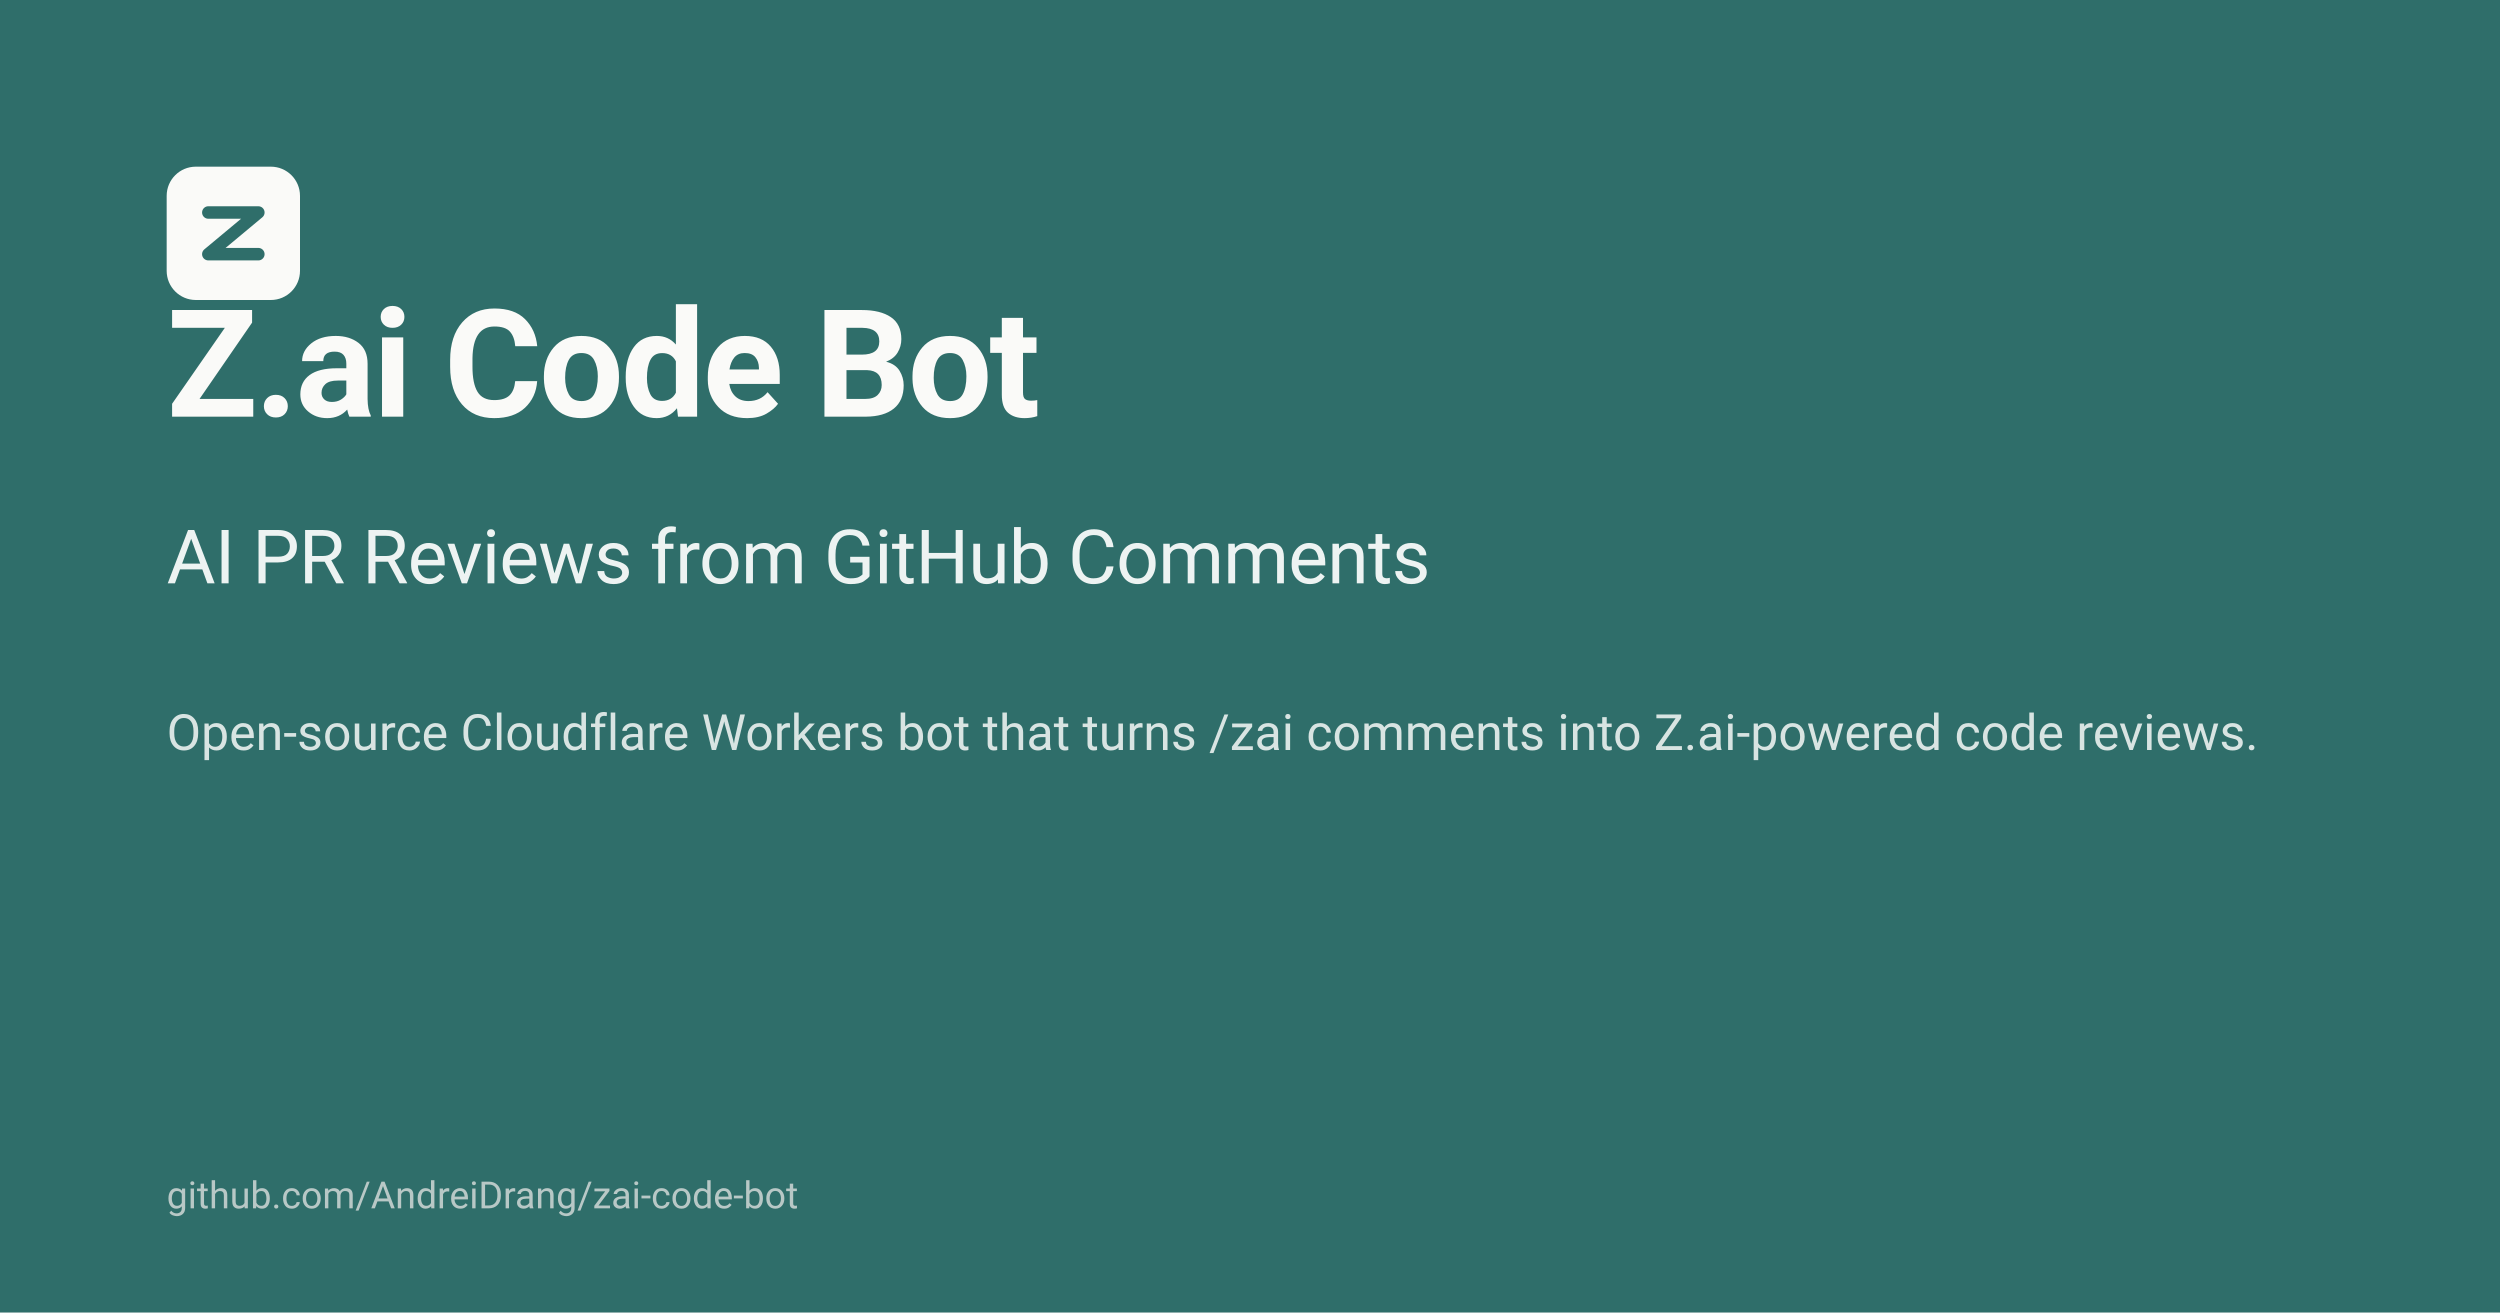
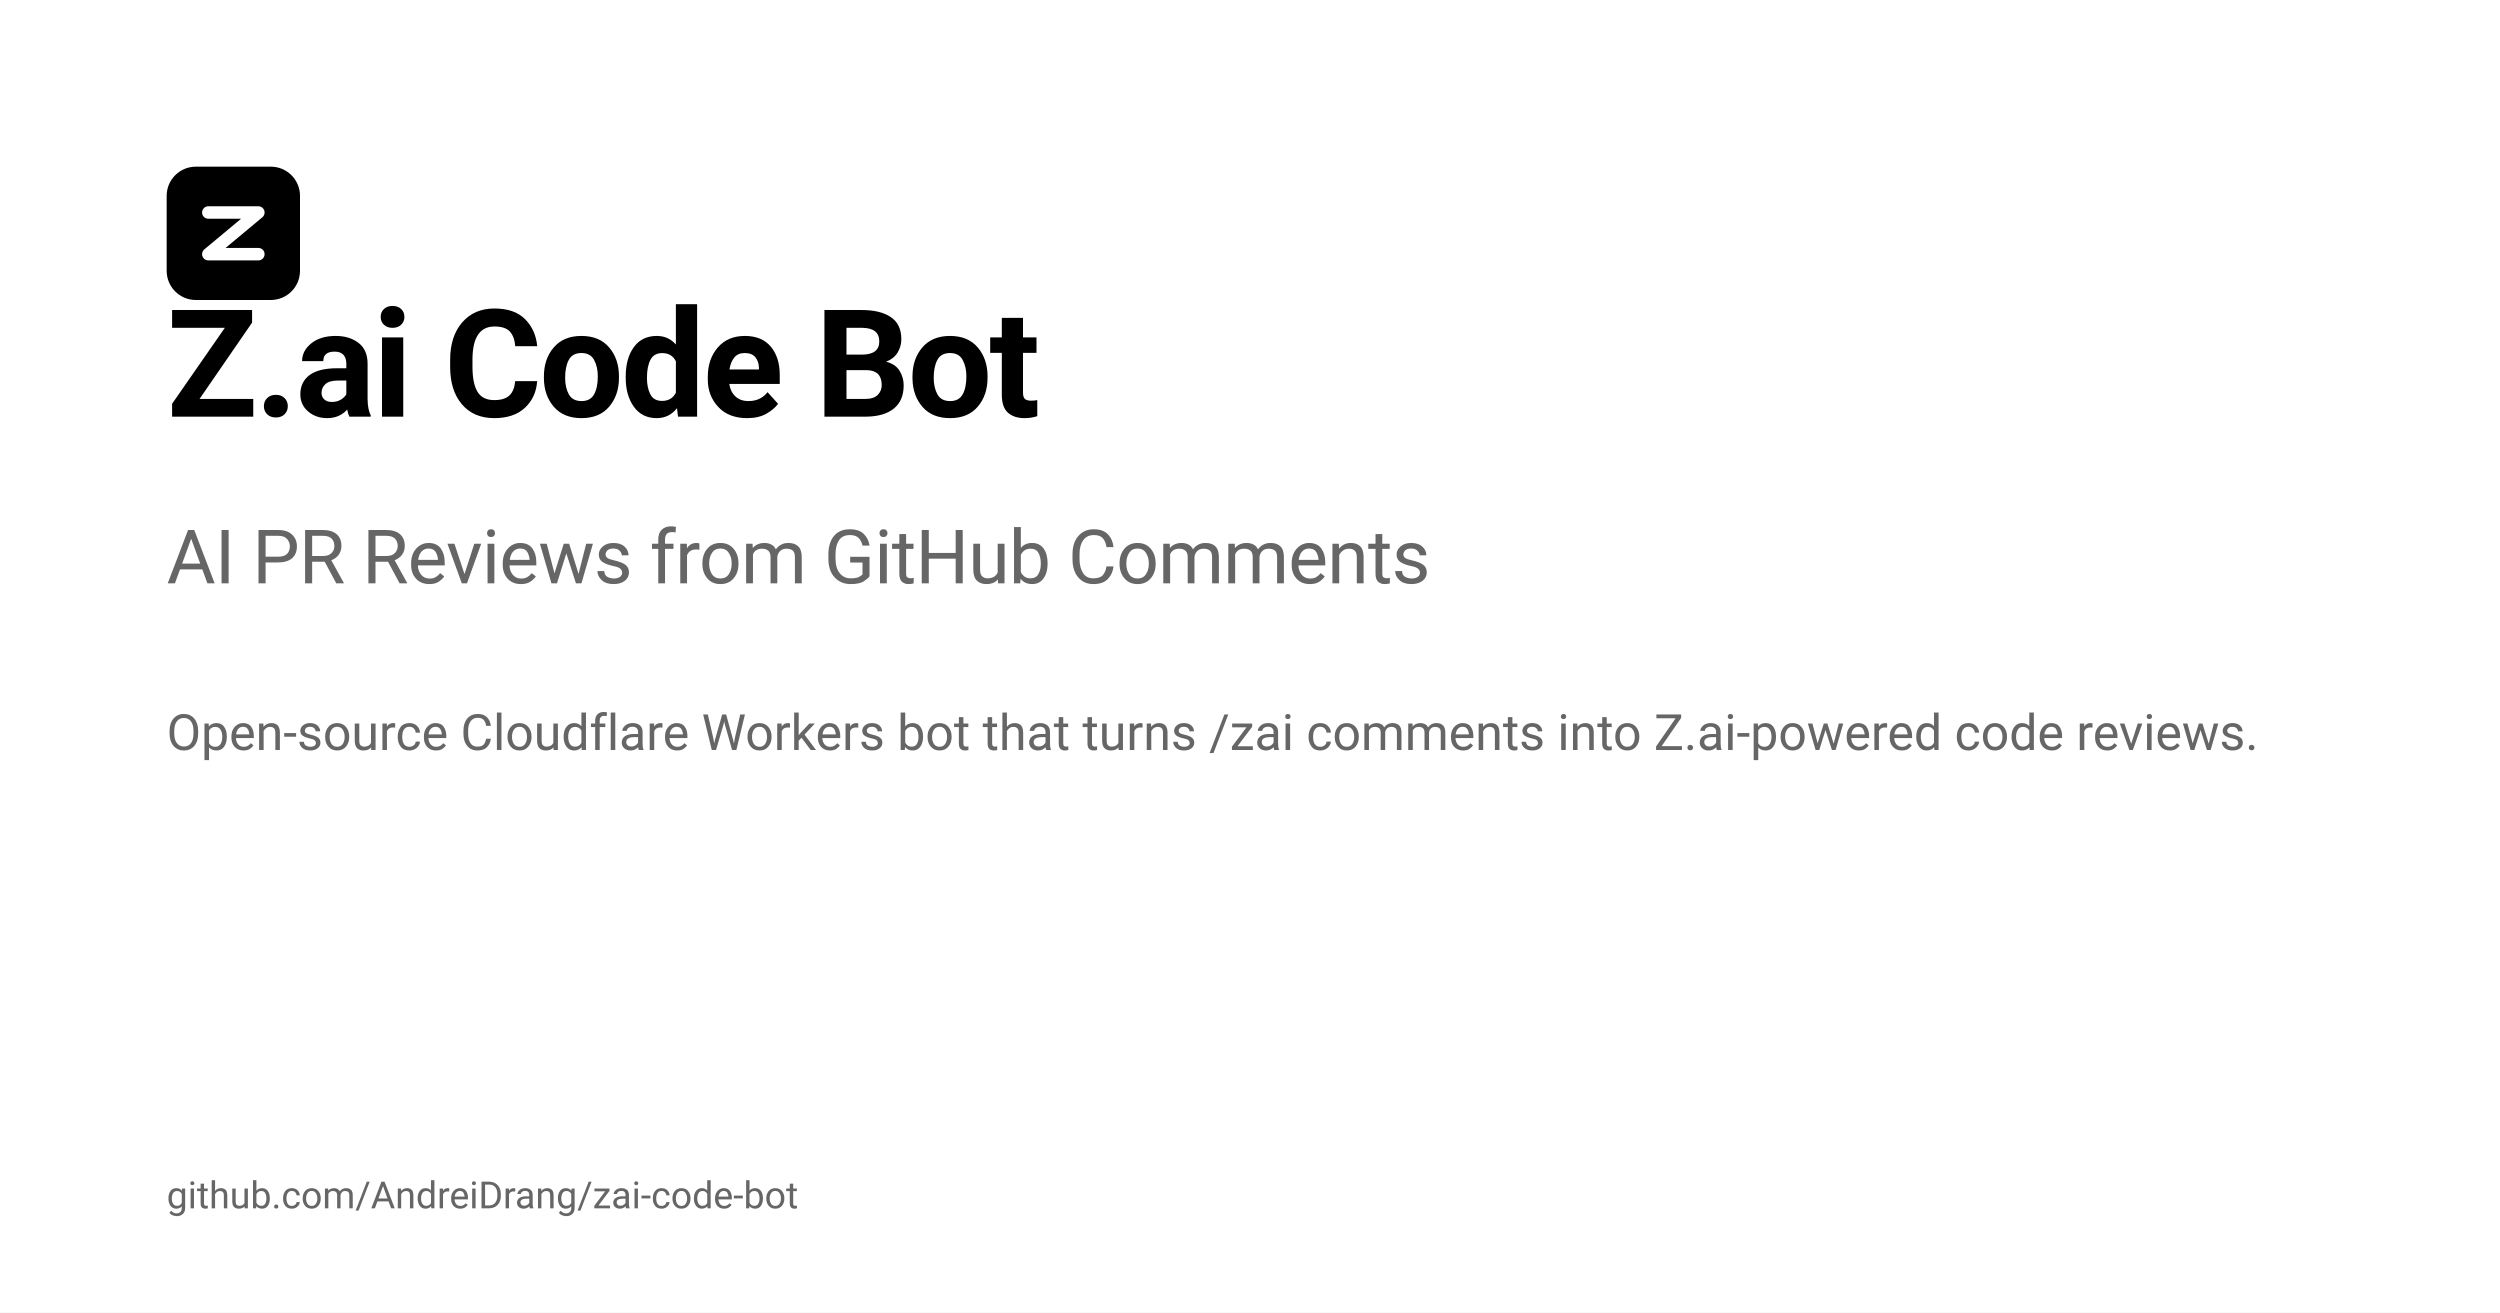
<svg xmlns="http://www.w3.org/2000/svg" viewBox="0 0 1200 630" width="1200" height="630">
-   <rect width="1200" height="630" fill="#2f6e6a" />
+   <rect width="1200" height="630" fill="#ffffff" />
  <g transform="translate(80, 80)">
-     <rect width="64" height="64" rx="14" fill="#fafaf8" />
-     <path d="M20 22h24L20 42h24" fill="none" stroke="#2f6e6a" stroke-width="6" stroke-linecap="round" stroke-linejoin="round" />
+     <rect width="64" height="64" rx="14" fill="#000000" />
+     <path d="M20 22h24L20 42h24" fill="none" stroke="#ffffff" stroke-width="6" stroke-linecap="round" stroke-linejoin="round" />
  </g>
-   <text x="80" y="200" font-family="-apple-system, BlinkMacSystemFont, 'Segoe UI', Roboto, 'Helvetica Neue', Arial, sans-serif" font-size="72" font-weight="650" fill="#fafaf8" letter-spacing="-0.02em">
+   <text x="80" y="200" font-family="-apple-system, BlinkMacSystemFont, 'Segoe UI', Roboto, 'Helvetica Neue', Arial, sans-serif" font-size="72" font-weight="650" fill="#000000" letter-spacing="-0.02em">
    Z.ai Code Bot
  </text>
-   <text x="80" y="280" font-family="-apple-system, BlinkMacSystemFont, 'Segoe UI', Roboto, 'Helvetica Neue', Arial, sans-serif" font-size="36" fill="#edf3f2" letter-spacing="-0.01em">
+   <text x="80" y="280" font-family="-apple-system, BlinkMacSystemFont, 'Segoe UI', Roboto, 'Helvetica Neue', Arial, sans-serif" font-size="36" fill="#666666" letter-spacing="-0.01em">
    AI PR Reviews from GitHub Comments
  </text>
-   <text x="80" y="360" font-family="-apple-system, BlinkMacSystemFont, 'Segoe UI', Roboto, 'Helvetica Neue', Arial, sans-serif" font-size="24" fill="#d8e4e2" letter-spacing="0">
+   <text x="80" y="360" font-family="-apple-system, BlinkMacSystemFont, 'Segoe UI', Roboto, 'Helvetica Neue', Arial, sans-serif" font-size="24" fill="#666666" letter-spacing="0">
    Open-source Cloudflare Workers bot that turns /zai comments into Z.ai-powered code reviews.
  </text>
-   <text x="80" y="580" font-family="-apple-system, BlinkMacSystemFont, 'Segoe UI', Roboto, 'Helvetica Neue', Arial, sans-serif" font-size="18" fill="#b8c8c6" letter-spacing="0">
+   <text x="80" y="580" font-family="-apple-system, BlinkMacSystemFont, 'Segoe UI', Roboto, 'Helvetica Neue', Arial, sans-serif" font-size="18" fill="#666666" letter-spacing="0">
    github.com/AndreiDrang/zai-code-bot
  </text>
</svg>
